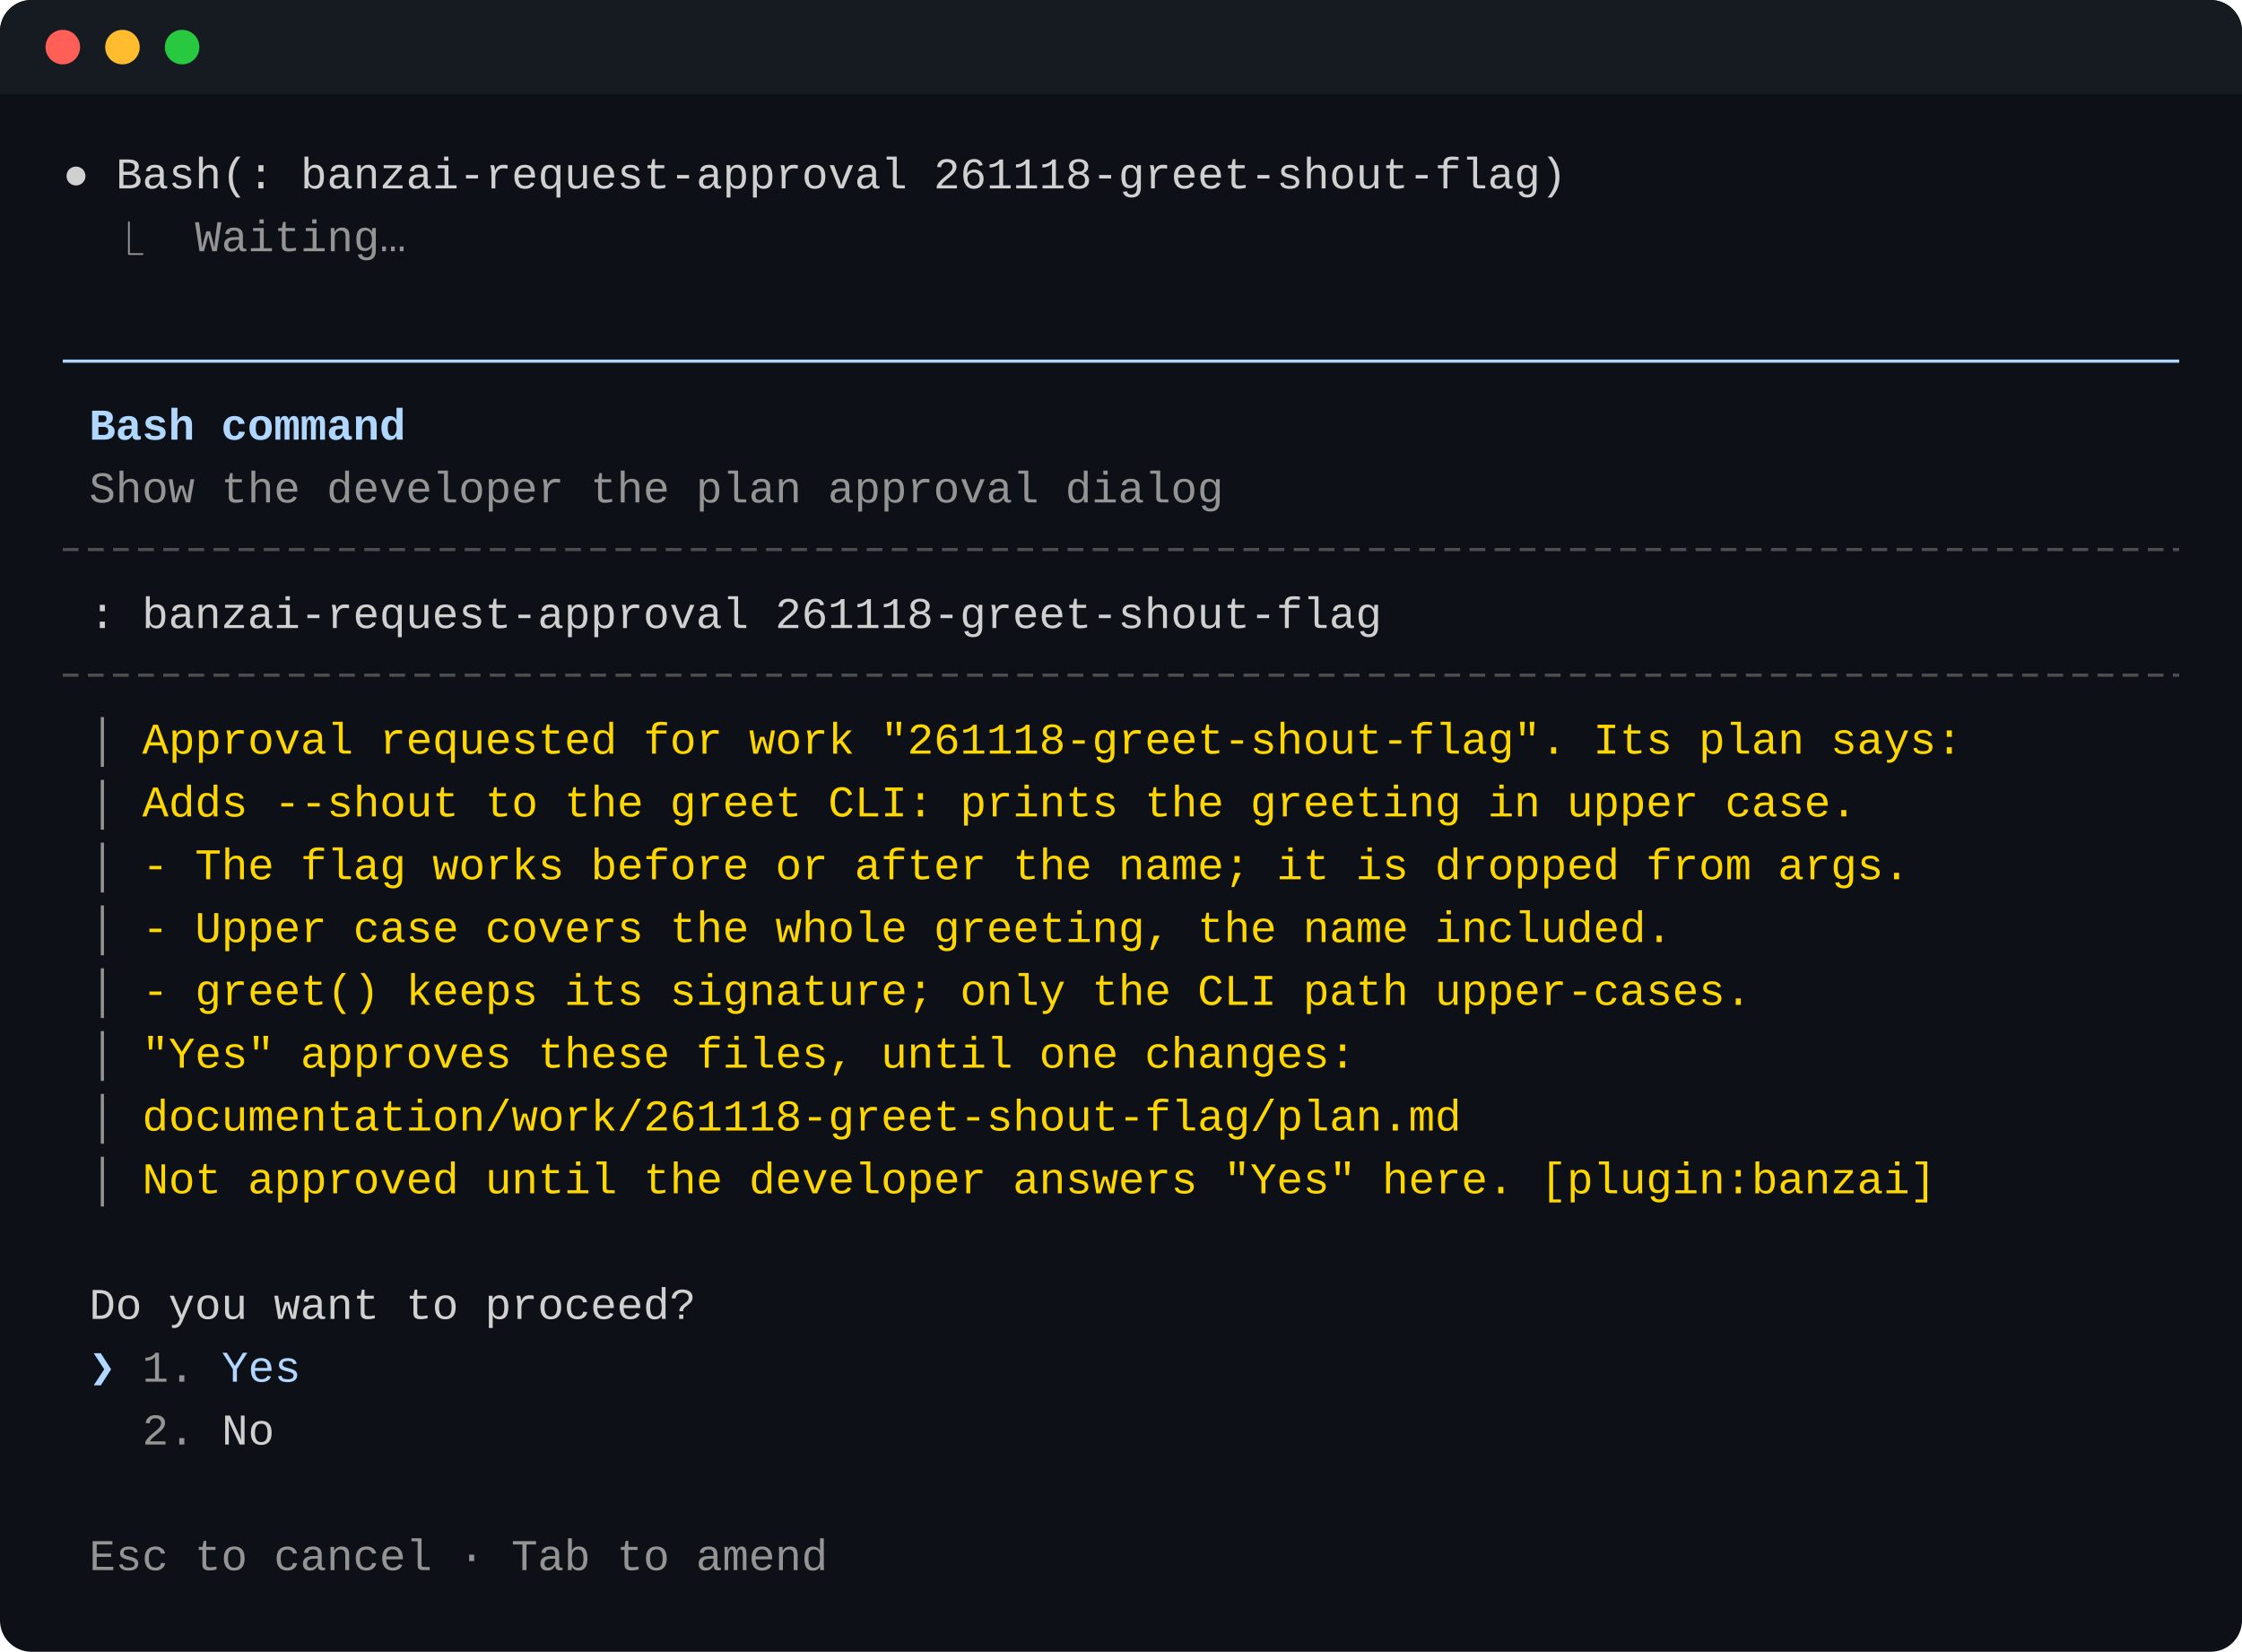
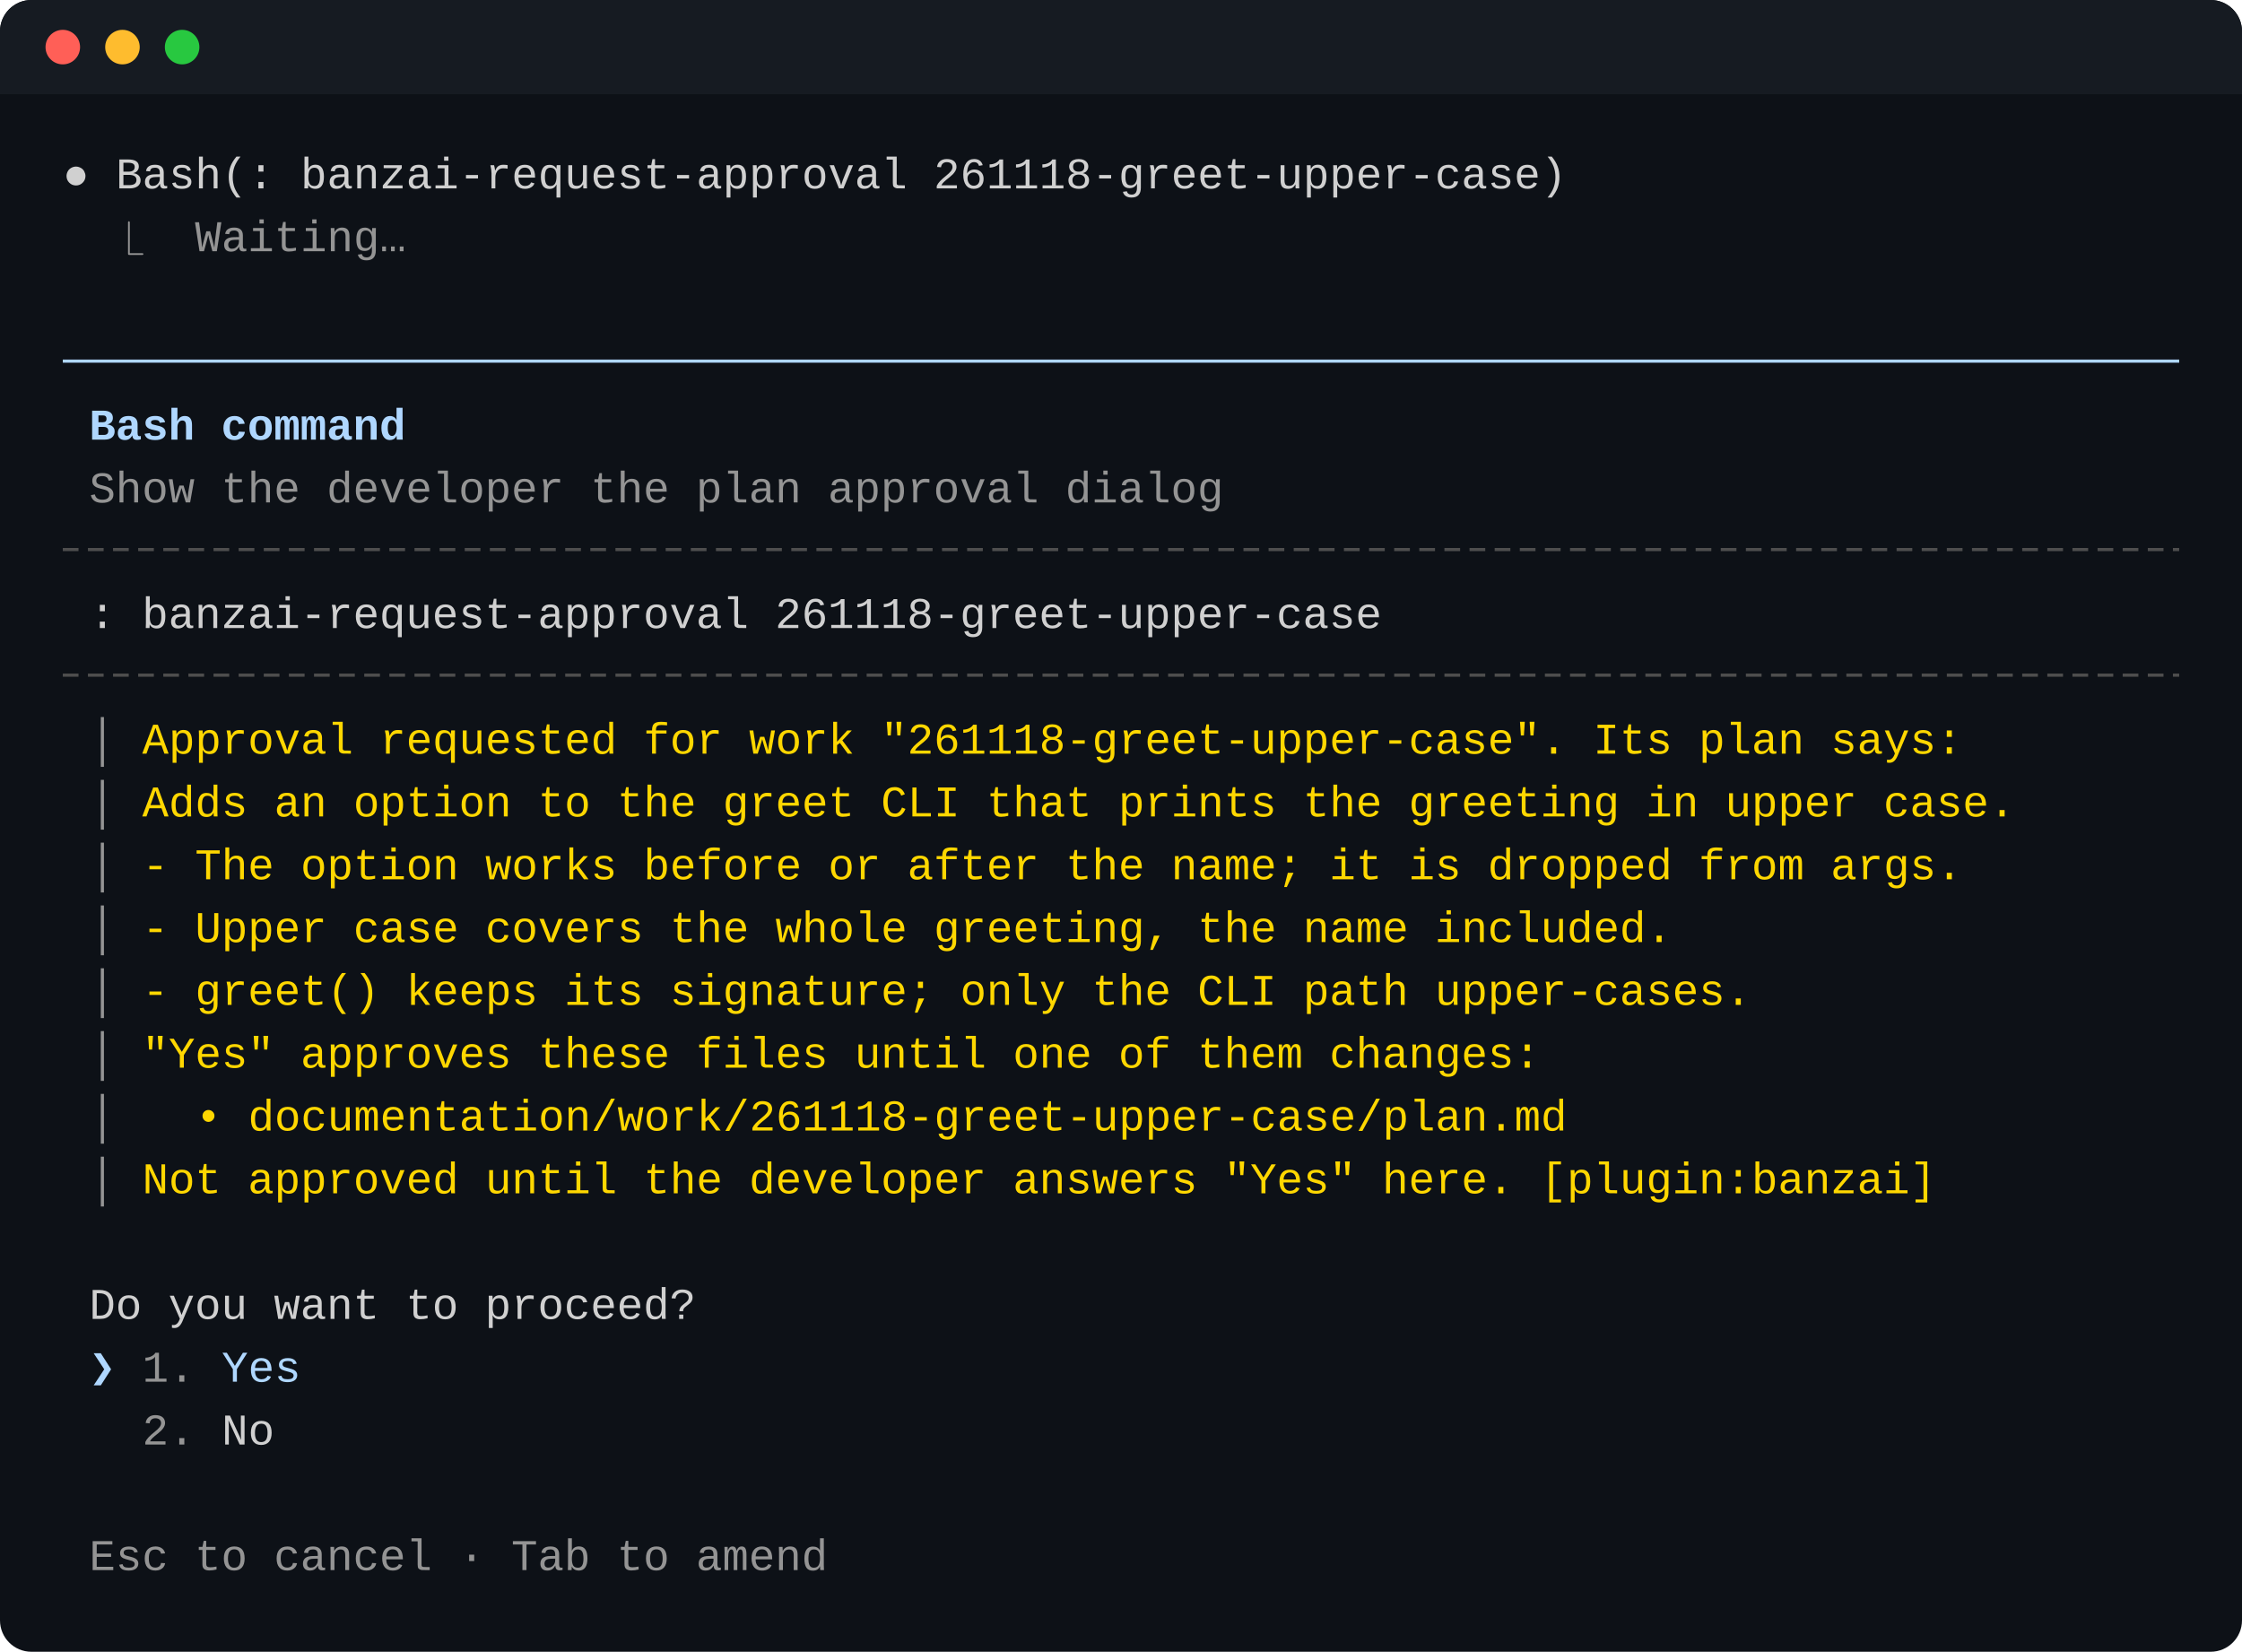
<svg xmlns="http://www.w3.org/2000/svg" viewBox="0 0 714 526" width="714" height="526" role="img" aria-labelledby="t d">
  <rect width="714" height="526" rx="10" fill="#0d1117" />
  <path d="M0 10a10 10 0 0 1 10-10h694a10 10 0 0 1 10 10v20H0z" fill="#161b22" />
  <circle cx="20" cy="15" r="5.5" fill="#ff5f57" />
  <circle cx="39" cy="15" r="5.5" fill="#febc2e" />
  <circle cx="58" cy="15" r="5.5" fill="#28c840" />
  <g font-family="ui-monospace, SFMono-Regular, Menlo, Consolas, 'Liberation Mono', monospace" font-size="14" xml:space="preserve">
    <text x="20.0" y="60" fill="#d0d0d0">●</text>
-     <text x="36.9" y="60" fill="#d0d0d0">Bash(: banzai-request-approval 261118-greet-shout-flag)</text>
+     <text x="36.9" y="60" fill="#d0d0d0">Bash(: banzai-request-approval 261118-greet-upper-case)</text>
    <text x="36.9" y="80" fill="#949494">⎿  Waiting…</text>
    <line x1="20" x2="694" y1="115" y2="115" stroke="#afd7ff" stroke-width="1" />
    <text x="28.4" y="140" fill="#afd7ff" font-weight="bold">Bash command</text>
    <text x="28.4" y="160" fill="#949494">Show the developer the plan approval dialog</text>
    <line x1="20" x2="694" y1="175" y2="175" stroke="#4e4e4e" stroke-width="1" stroke-dasharray="5 3" />
-     <text x="28.4" y="200" fill="#d0d0d0">: banzai-request-approval 261118-greet-shout-flag</text>
+     <text x="28.4" y="200" fill="#d0d0d0">: banzai-request-approval 261118-greet-upper-case</text>
    <line x1="20" x2="694" y1="215" y2="215" stroke="#4e4e4e" stroke-width="1" stroke-dasharray="5 3" />
    <text x="28.4" y="240" fill="#949494">│</text>
-     <text x="45.3" y="240" fill="#ffd700">Approval requested for work "261118-greet-shout-flag". Its plan says:</text>
+     <text x="45.3" y="240" fill="#ffd700">Approval requested for work "261118-greet-upper-case". Its plan says:</text>
    <text x="28.4" y="260" fill="#949494">│</text>
-     <text x="45.3" y="260" fill="#ffd700">Adds --shout to the greet CLI: prints the greeting in upper case.</text>
+     <text x="45.3" y="260" fill="#ffd700">Adds an option to the greet CLI that prints the greeting in upper case.</text>
    <text x="28.4" y="280" fill="#949494">│</text>
-     <text x="45.3" y="280" fill="#ffd700">- The flag works before or after the name; it is dropped from args.</text>
+     <text x="45.3" y="280" fill="#ffd700">- The option works before or after the name; it is dropped from args.</text>
    <text x="28.4" y="300" fill="#949494">│</text>
    <text x="45.3" y="300" fill="#ffd700">- Upper case covers the whole greeting, the name included.</text>
    <text x="28.4" y="320" fill="#949494">│</text>
    <text x="45.3" y="320" fill="#ffd700">- greet() keeps its signature; only the CLI path upper-cases.</text>
    <text x="28.4" y="340" fill="#949494">│</text>
-     <text x="45.3" y="340" fill="#ffd700">"Yes" approves these files, until one changes:</text>
+     <text x="45.3" y="340" fill="#ffd700">"Yes" approves these files until one of them changes:</text>
    <text x="28.4" y="360" fill="#949494">│</text>
-     <text x="45.3" y="360" fill="#ffd700">documentation/work/261118-greet-shout-flag/plan.md</text>
+     <text x="62.2" y="360" fill="#ffd700">• documentation/work/261118-greet-upper-case/plan.md</text>
    <text x="28.4" y="380" fill="#949494">│</text>
    <text x="45.3" y="380" fill="#ffd700">Not approved until the developer answers "Yes" here. <tspan opacity="0.6">[plugin:banzai]</tspan>
    </text>
    <text x="28.4" y="420" fill="#d0d0d0">Do you want to proceed?</text>
    <text x="28.4" y="440" fill="#afd7ff">❯</text>
    <text x="45.3" y="440" fill="#949494">1.</text>
    <text x="70.6" y="440" fill="#afd7ff">Yes</text>
    <text x="45.3" y="460" fill="#949494">2.</text>
    <text x="70.6" y="460" fill="#d0d0d0">No</text>
    <text x="28.4" y="500" fill="#949494">Esc to cancel · Tab to amend</text>
  </g>
</svg>
